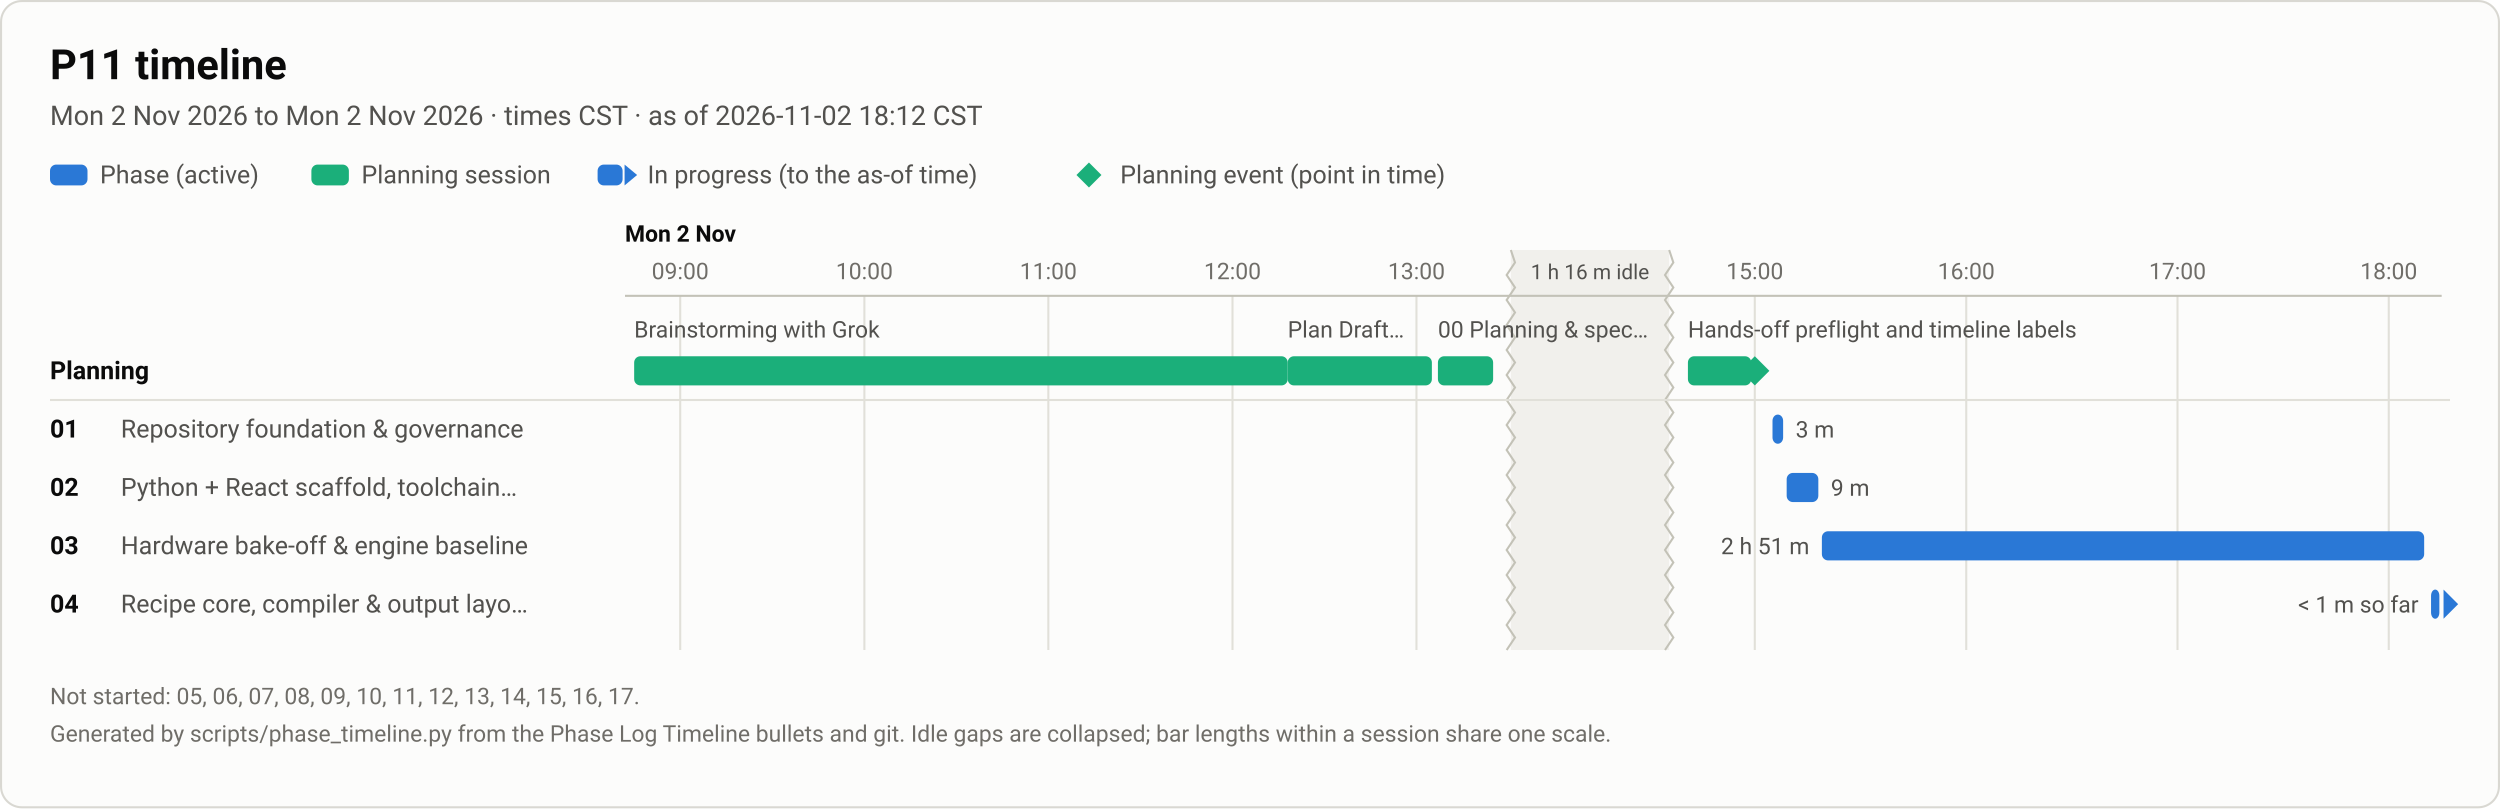
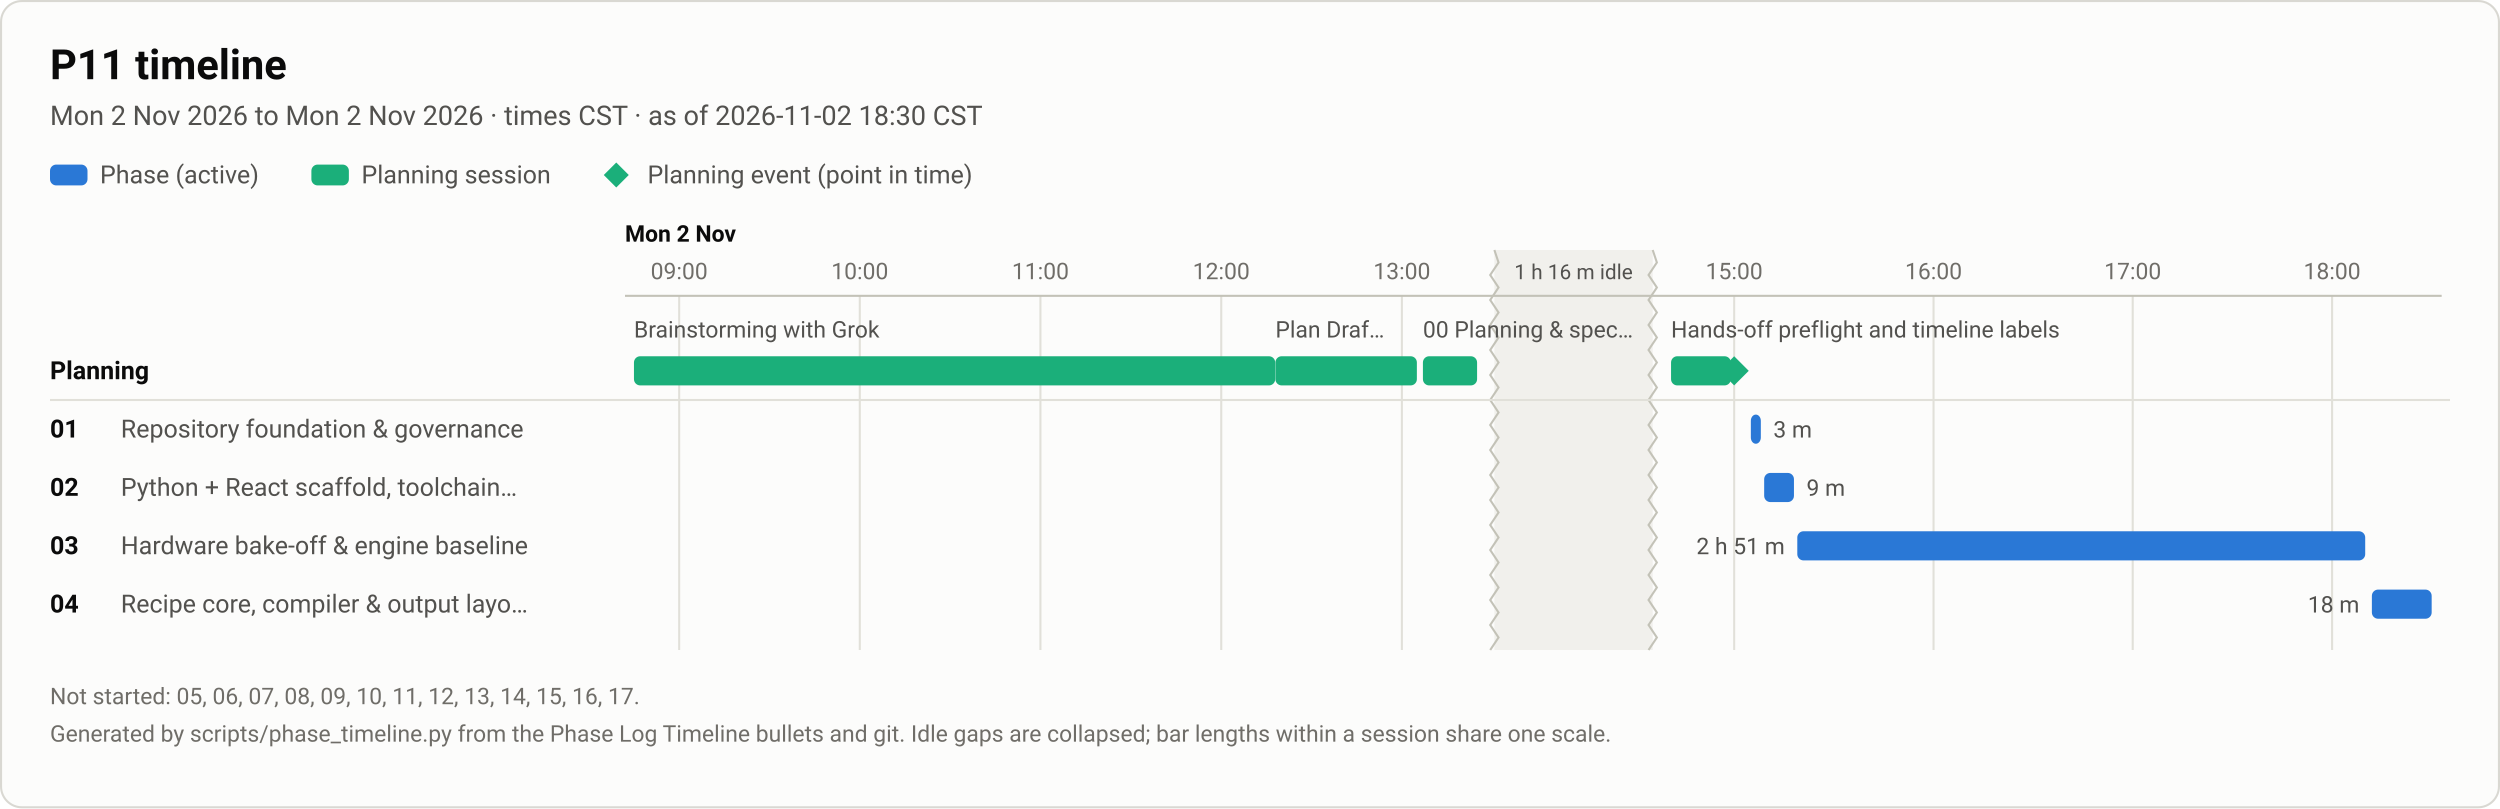
<svg xmlns="http://www.w3.org/2000/svg" width="1200" height="388" viewBox="0 0 1200 388" role="img" aria-labelledby="tl-title tl-desc" font-family="system-ui, -apple-system, &quot;Segoe UI&quot;, Roboto, sans-serif" data-timeline-format="1">
  <style>.card{fill:#fcfcfb;stroke:#d9d8d2}.t1{fill:#0b0b0b}.t2{fill:#52514e}.t3{fill:#6f6d68}.grid{stroke:#e1e0d9}.axis{stroke:#c3c2b7}.brk{fill:#f1f0ec}.brke{stroke:#c3c2b7;fill:none}.ph{fill:#2a78d6}.pl{fill:#1baf7a}.tail{stroke:#2a78d6}.tailpl{stroke:#1baf7a}.hb{fill:#fbe1d6}.hl{stroke:#eb6834}.wo{stroke:#eb6834;fill:none}.ap{stroke:#0b0b0b;fill:none}.sep{stroke:#e1e0d9}text{font-variant-numeric:tabular-nums}@media (prefers-color-scheme: dark){.card{fill:#1a1a19;stroke:#3a3a37}.t1{fill:#f0efec}.t2{fill:#c3c2b7}.t3{fill:#a3a19a}.grid{stroke:#2c2c2a}.axis{stroke:#4a4a46}.brk{fill:#262624}.brke{stroke:#4a4a46;fill:none}.ph{fill:#3987e5}.pl{fill:#199e70}.tail{stroke:#3987e5}.tailpl{stroke:#199e70}.hb{fill:#4a2a1c}.hl{stroke:#d95926}.wo{stroke:#d95926;fill:none}.ap{stroke:#f0efec;fill:none}.sep{stroke:#2c2c2a}}</style>
  <defs>
    <pattern id="tl-hatch" patternUnits="userSpaceOnUse" width="6" height="6" patternTransform="rotate(45)">
      <rect class="hb" width="6" height="6" />
      <line class="hl" x1="1.5" y1="0" x2="1.5" y2="6" stroke-width="2.4" />
    </pattern>
  </defs>
  <rect class="card" x="0.5" y="0.5" width="1199" height="387" rx="10" />
  <text class="t1" x="24" y="38" font-size="20" font-weight="600">P11 timeline</text>
-   <text class="t2" x="24" y="60" font-size="13">Mon 2 Nov 2026 to Mon 2 Nov 2026 · times CST · as of 2026-11-02 18:12 CST</text>
+   <text class="t2" x="24" y="60" font-size="13">Mon 2 Nov 2026 to Mon 2 Nov 2026 · times CST · as of 2026-11-02 18:30 CST</text>
  <rect class="ph" x="24.0" y="79" width="18" height="10" rx="3" />
  <text class="t2" x="48" y="88" font-size="12">Phase (active)</text>
  <rect class="pl" x="149.462" y="79" width="18" height="10" rx="3" />
  <text class="t2" x="173.5" y="88" font-size="12">Planning session</text>
-   <rect class="ph" x="286.848" y="79" width="12" height="10" rx="3" />
-   <path class="ph" d="M299.8 79l6 5l-6 5z" />
-   <text class="t2" x="310.8" y="88" font-size="12">In progress (to the as-of time)</text>
-   <path class="pl" d="M522.7 78l6 6l-6 6l-6-6z" />
-   <text class="t2" x="537.7" y="88" font-size="12">Planning event (point in time)</text>
+   <path class="pl" d="M295.8 78l6 6l-6 6l-6-6z" />
+   <text class="t2" x="310.8" y="88" font-size="12">Planning event (point in time)</text>
  <text class="t1" x="300" y="116" font-size="11" font-weight="600">Mon 2 Nov</text>
-   <line class="grid" x1="326.5" x2="326.5" y1="142" y2="312" stroke-width="1" />
-   <text class="t3" x="326.5" y="134" font-size="11" text-anchor="middle">09:00</text>
-   <line class="grid" x1="414.9" x2="414.9" y1="142" y2="312" stroke-width="1" />
-   <text class="t3" x="414.9" y="134" font-size="11" text-anchor="middle">10:00</text>
-   <line class="grid" x1="503.2" x2="503.2" y1="142" y2="312" stroke-width="1" />
-   <text class="t3" x="503.2" y="134" font-size="11" text-anchor="middle">11:00</text>
-   <line class="grid" x1="591.6" x2="591.6" y1="142" y2="312" stroke-width="1" />
-   <text class="t3" x="591.6" y="134" font-size="11" text-anchor="middle">12:00</text>
-   <line class="grid" x1="679.9" x2="679.9" y1="142" y2="312" stroke-width="1" />
-   <text class="t3" x="679.9" y="134" font-size="11" text-anchor="middle">13:00</text>
-   <rect class="brk" x="725.2" y="120" width="76" height="192" />
-   <path class="brke" stroke-width="1" d="M725.2 120L727.2 126L723.2 132L727.2 138L723.2 144L727.2 150L723.2 156L727.2 162L723.2 168L727.2 174L723.2 180L727.2 186L723.2 192L727.2 198L723.2 204L727.2 210L723.2 216L727.2 222L723.2 228L727.2 234L723.2 240L727.2 246L723.2 252L727.2 258L723.2 264L727.2 270L723.2 276L727.2 282L723.2 288L727.2 294L723.2 300L727.2 306L723.2 312" />
-   <path class="brke" stroke-width="1" d="M801.2 120L803.2 126L799.2 132L803.2 138L799.2 144L803.2 150L799.2 156L803.2 162L799.2 168L803.2 174L799.2 180L803.2 186L799.2 192L803.2 198L799.2 204L803.2 210L799.2 216L803.2 222L799.2 228L803.2 234L799.2 240L803.2 246L799.2 252L803.2 258L799.2 264L803.2 270L799.2 276L803.2 282L799.2 288L803.2 294L799.2 300L803.2 306L799.2 312" />
-   <text class="t2" x="763.2" y="134" font-size="10" text-anchor="middle">1 h 16 m idle</text>
-   <line class="grid" x1="842.3" x2="842.3" y1="142" y2="312" stroke-width="1" />
-   <text class="t3" x="842.3" y="134" font-size="11" text-anchor="middle">15:00</text>
-   <line class="grid" x1="943.8" x2="943.8" y1="142" y2="312" stroke-width="1" />
-   <text class="t3" x="943.8" y="134" font-size="11" text-anchor="middle">16:00</text>
-   <line class="grid" x1="1045.2" x2="1045.2" y1="142" y2="312" stroke-width="1" />
-   <text class="t3" x="1045.2" y="134" font-size="11" text-anchor="middle">17:00</text>
-   <line class="grid" x1="1146.6" x2="1146.6" y1="142" y2="312" stroke-width="1" />
-   <text class="t3" x="1146.6" y="134" font-size="11" text-anchor="middle">18:00</text>
+   <line class="grid" x1="326" x2="326" y1="142" y2="312" stroke-width="1" />
+   <text class="t3" x="326" y="134" font-size="11" text-anchor="middle">09:00</text>
+   <line class="grid" x1="412.7" x2="412.7" y1="142" y2="312" stroke-width="1" />
+   <text class="t3" x="412.7" y="134" font-size="11" text-anchor="middle">10:00</text>
+   <line class="grid" x1="499.4" x2="499.4" y1="142" y2="312" stroke-width="1" />
+   <text class="t3" x="499.4" y="134" font-size="11" text-anchor="middle">11:00</text>
+   <line class="grid" x1="586.2" x2="586.2" y1="142" y2="312" stroke-width="1" />
+   <text class="t3" x="586.2" y="134" font-size="11" text-anchor="middle">12:00</text>
+   <line class="grid" x1="672.9" x2="672.9" y1="142" y2="312" stroke-width="1" />
+   <text class="t3" x="672.9" y="134" font-size="11" text-anchor="middle">13:00</text>
+   <rect class="brk" x="717.3" y="120" width="76" height="192" />
+   <path class="brke" stroke-width="1" d="M717.3 120L719.3 126L715.3 132L719.3 138L715.3 144L719.3 150L715.3 156L719.3 162L715.3 168L719.3 174L715.3 180L719.3 186L715.3 192L719.3 198L715.3 204L719.3 210L715.3 216L719.3 222L715.3 228L719.3 234L715.3 240L719.3 246L715.3 252L719.3 258L715.3 264L719.3 270L715.3 276L719.3 282L715.3 288L719.3 294L715.3 300L719.3 306L715.3 312" />
+   <path class="brke" stroke-width="1" d="M793.3 120L795.3 126L791.3 132L795.3 138L791.3 144L795.3 150L791.3 156L795.3 162L791.3 168L795.3 174L791.3 180L795.3 186L791.3 192L795.3 198L791.3 204L795.3 210L791.3 216L795.3 222L791.3 228L795.3 234L791.3 240L795.3 246L791.3 252L795.3 258L791.3 264L795.3 270L791.3 276L795.3 282L791.3 288L795.3 294L791.3 300L795.3 306L791.3 312" />
+   <text class="t2" x="755.3" y="134" font-size="10" text-anchor="middle">1 h 16 m idle</text>
+   <line class="grid" x1="832.4" x2="832.4" y1="142" y2="312" stroke-width="1" />
+   <text class="t3" x="832.4" y="134" font-size="11" text-anchor="middle">15:00</text>
+   <line class="grid" x1="928.1" x2="928.1" y1="142" y2="312" stroke-width="1" />
+   <text class="t3" x="928.1" y="134" font-size="11" text-anchor="middle">16:00</text>
+   <line class="grid" x1="1023.7" x2="1023.7" y1="142" y2="312" stroke-width="1" />
+   <text class="t3" x="1023.7" y="134" font-size="11" text-anchor="middle">17:00</text>
+   <line class="grid" x1="1119.4" x2="1119.4" y1="142" y2="312" stroke-width="1" />
+   <text class="t3" x="1119.4" y="134" font-size="11" text-anchor="middle">18:00</text>
  <line class="axis" x1="300" x2="1172" y1="142" y2="142" stroke-width="1" />
  <text class="t1" x="24" y="182" font-size="12" font-weight="600">Planning</text>
  <g id="tl-plan1">
-     <rect class="pl" x="304.4" y="171" width="313.7" height="14" rx="3" />
+     <rect class="pl" x="304.3" y="171" width="307.8" height="14" rx="3" />
  </g>
-   <text class="t2" x="304.4" y="162" font-size="11">Brainstorming with Grok</text>
+   <text class="t2" x="304.3" y="162" font-size="11">Brainstorming with Grok</text>
  <g id="tl-plan2">
-     <rect class="pl" x="618.1" y="171" width="69.2" height="14" rx="3" />
+     <rect class="pl" x="612.2" y="171" width="67.9" height="14" rx="3" />
  </g>
-   <text class="t2" x="618.1" y="162" font-size="11">Plan Draft…</text>
+   <text class="t2" x="612.2" y="162" font-size="11">Plan Draf…</text>
  <g id="tl-p00">
-     <rect class="pl" x="690.2" y="171" width="26.5" height="14" rx="3" />
+     <rect class="pl" x="683" y="171" width="26" height="14" rx="3" />
  </g>
-   <text class="t2" x="690.2" y="162" font-size="11">00 Planning &amp; spec…</text>
+   <text class="t2" x="683" y="162" font-size="11">00 Planning &amp; spec…</text>
  <g id="tl-plan3">
-     <rect class="pl" x="810.2" y="171" width="30.4" height="14" rx="3" />
+     <rect class="pl" x="802.1" y="171" width="28.7" height="14" rx="3" />
  </g>
-   <text class="t2" x="810.2" y="162" font-size="11">Hands-off preflight and timeline labels</text>
+   <text class="t2" x="802.1" y="162" font-size="11">Hands-off preflight and timeline labels</text>
  <g id="tl-pf-13ee0d5">
-     <path class="pl" d="M842.3 171l7 7l-7 7l-7-7z" />
+     <path class="pl" d="M832.4 171l7 7l-7 7l-7-7z" />
  </g>
  <line class="sep" x1="24" x2="1176" y1="192" y2="192" stroke-width="1" />
  <text class="t1" x="24" y="210" font-size="12" font-weight="600">01</text>
  <text class="t2" x="58" y="210" font-size="12">Repository foundation &amp; governance</text>
  <g id="tl-p01">
-     <rect class="ph" x="850.8" y="199" width="5.1" height="14" rx="3" />
+     <rect class="ph" x="840.4" y="199" width="4.8" height="14" rx="3" />
  </g>
-   <text class="t2" x="861.9" y="210" font-size="11">3 m</text>
+   <text class="t2" x="851.2" y="210" font-size="11">3 m</text>
  <text class="t1" x="24" y="238" font-size="12" font-weight="600">02</text>
  <text class="t2" x="58" y="238" font-size="12">Python + React scaffold, toolchain…</text>
  <g id="tl-p02">
-     <rect class="ph" x="857.6" y="227" width="15.2" height="14" rx="3" />
+     <rect class="ph" x="846.8" y="227" width="14.3" height="14" rx="3" />
  </g>
-   <text class="t2" x="878.8" y="238" font-size="11">9 m</text>
+   <text class="t2" x="867.1" y="238" font-size="11">9 m</text>
  <text class="t1" x="24" y="266" font-size="12" font-weight="600">03</text>
  <text class="t2" x="58" y="266" font-size="12">Hardware bake-off &amp; engine baseline</text>
  <g id="tl-p03">
-     <rect class="ph" x="874.5" y="255" width="289.1" height="14" rx="3" />
+     <rect class="ph" x="862.7" y="255" width="272.6" height="14" rx="3" />
  </g>
-   <text class="t2" x="868.5" y="266" font-size="11" text-anchor="end">2 h 51 m</text>
+   <text class="t2" x="856.7" y="266" font-size="11" text-anchor="end">2 h 51 m</text>
  <text class="t1" x="24" y="294" font-size="12" font-weight="600">04</text>
  <text class="t2" x="58" y="294" font-size="12">Recipe core, compiler &amp; output layo…</text>
  <g id="tl-p04">
-     <rect class="ph" x="1166.9" y="283" width="4" height="14" rx="3" />
-     <path class="ph" d="M1172.9 283l7 7l-7 7z" />
+     <rect class="ph" x="1138.5" y="283" width="28.7" height="14" rx="3" />
  </g>
-   <text class="t2" x="1160.9" y="294" font-size="11" text-anchor="end">&lt; 1 m so far</text>
+   <text class="t2" x="1132.5" y="294" font-size="11" text-anchor="end">18 m</text>
  <text class="t3" x="24" y="338" font-size="11">Not started: 05, 06, 07, 08, 09, 10, 11, 12, 13, 14, 15, 16, 17.</text>
  <text class="t3" x="24" y="356" font-size="11">Generated by scripts/phase_timeline.py from the Phase Log Timeline bullets and git. Idle gaps are collapsed; bar lengths within a session share one scale.</text>
</svg>
